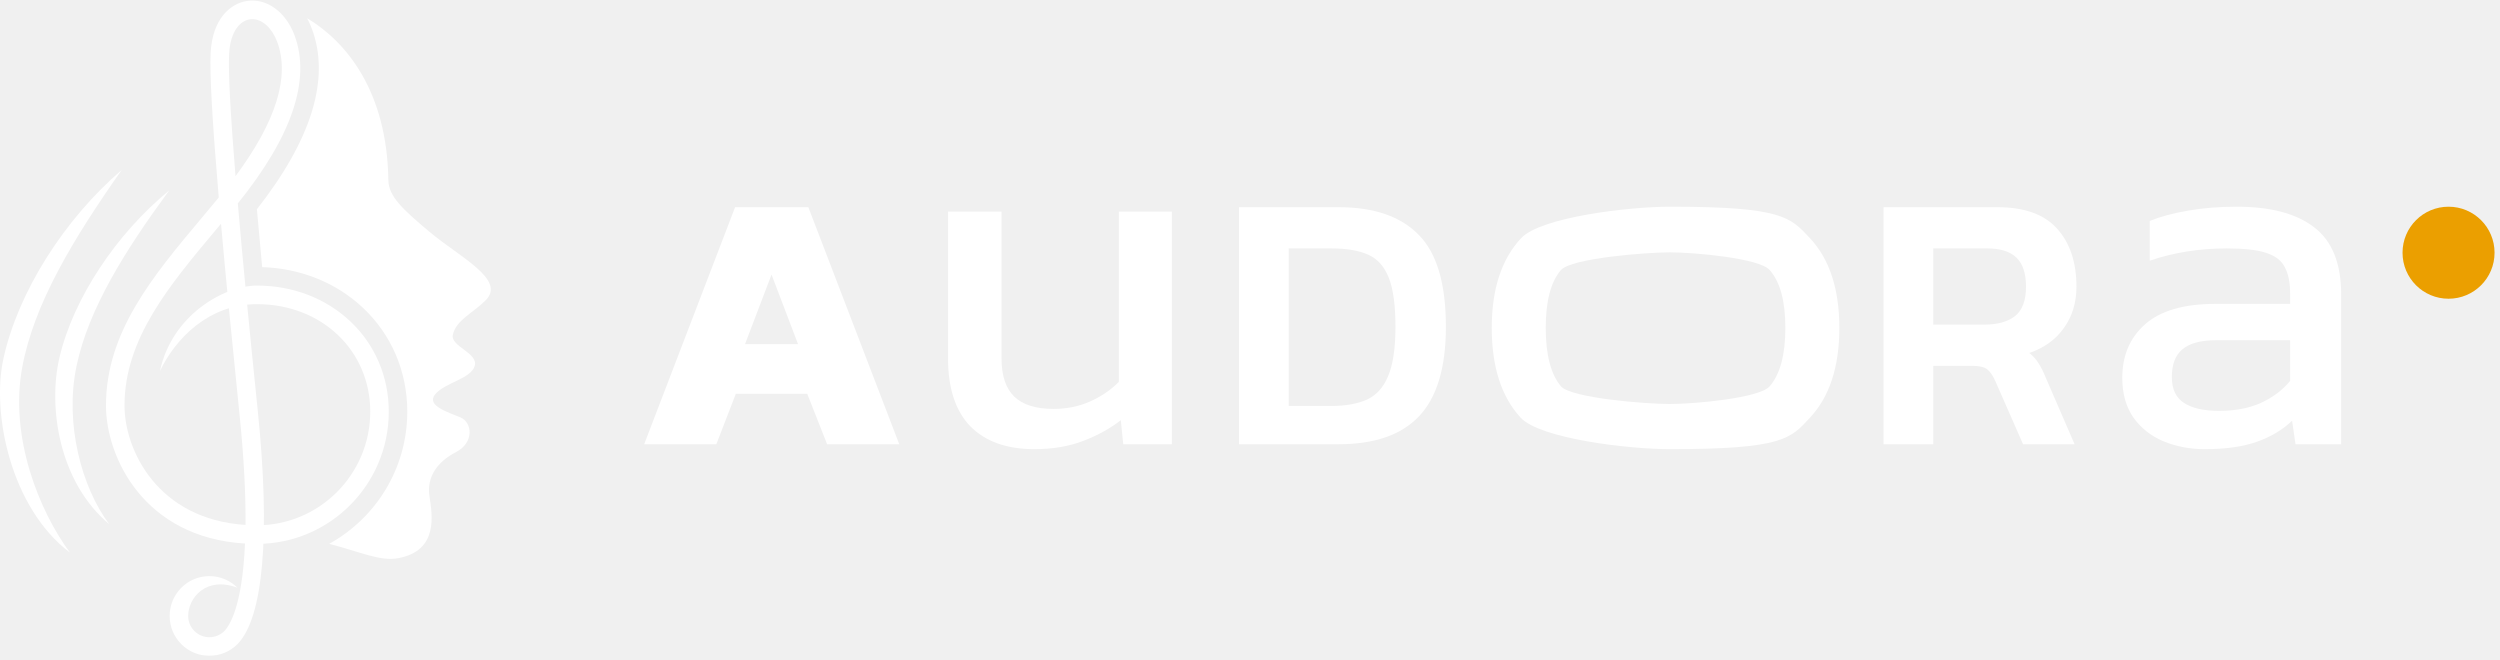
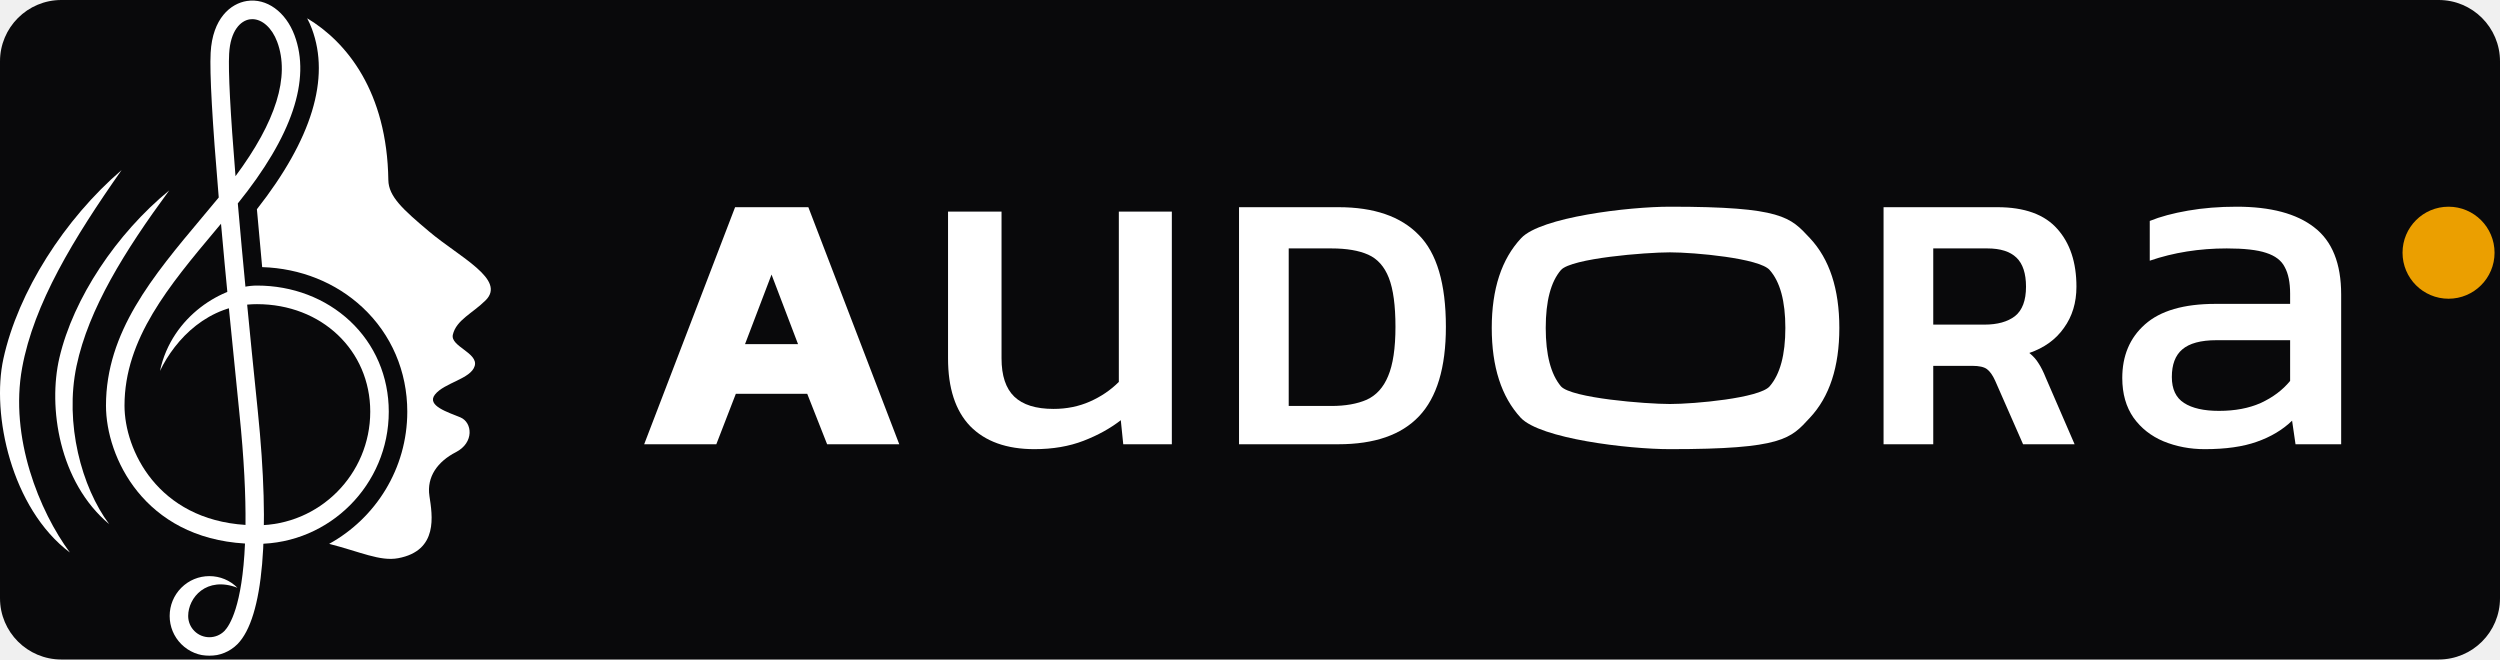
<svg xmlns="http://www.w3.org/2000/svg" width="163" height="43" viewBox="0 0 163 43" fill="none">
+   <rect width="163" height="43" fill="#09090b" rx="4" />
  <path d="M31.66 19.584C33.026 18.231 29.978 16.78 27.984 15.1C26.279 13.664 25.336 12.818 25.32 11.739C25.237 5.985 22.612 2.737 20.025 1.191C20.141 1.407 20.243 1.634 20.333 1.872C21.543 5.11 20.337 9.068 16.75 13.642C16.852 14.804 16.966 16.065 17.093 17.416C19.584 17.494 21.898 18.418 23.638 20.044C25.519 21.8 26.555 24.215 26.555 26.841C26.555 30.551 24.494 33.786 21.461 35.459C23.487 35.978 24.781 36.614 25.958 36.395C28.606 35.902 28.186 33.589 27.999 32.339C27.812 31.088 28.528 30.096 29.728 29.479C30.928 28.861 30.803 27.541 30.017 27.212C29.23 26.884 27.789 26.454 28.358 25.728C28.966 24.949 30.701 24.711 30.951 23.86C31.2 23.008 29.347 22.586 29.526 21.821C29.749 20.864 30.81 20.429 31.66 19.584Z" fill="white" />
  <path d="M22.817 20.93C21.222 19.44 19.07 18.619 16.756 18.619C14.602 18.619 11.204 20.554 10.43 24.186C11.433 22.099 13.586 19.831 16.756 19.831C20.967 19.831 24.14 22.845 24.14 26.841C24.14 30.926 20.829 34.249 16.756 34.249V35.461C21.494 35.461 25.348 31.594 25.348 26.841C25.348 24.555 24.449 22.456 22.817 20.93Z" fill="white" />
  <mask id="mask0_2165_14367" style="mask-type:luminance" maskUnits="userSpaceOnUse" x="6" y="0" width="14" height="43">
    <path d="M6.688 0H19.818V42.761H6.688V0Z" fill="white" />
  </mask>
  <g mask="url(#mask0_2165_14367)">
    <path d="M15.505 13.264C19.041 8.884 20.285 5.195 19.201 2.297C18.628 0.764 17.381 -0.133 16.099 0.064C15.036 0.228 13.856 1.2 13.734 3.438C13.663 4.754 13.84 7.914 14.262 12.876C13.9 13.313 13.532 13.752 13.175 14.178C9.953 18.021 6.91 21.65 6.91 26.446C6.91 29.802 9.389 35.052 15.974 35.438C15.798 39.524 14.972 40.791 14.63 41.142C14.09 41.682 13.213 41.682 12.674 41.142C12.413 40.88 12.269 40.532 12.269 40.161C12.269 38.969 13.456 37.547 15.483 38.323C14.993 37.833 14.343 37.563 13.652 37.563C12.959 37.563 12.309 37.833 11.82 38.323C11.331 38.814 11.062 39.467 11.062 40.161C11.062 40.854 11.331 41.507 11.82 41.998C12.325 42.504 12.987 42.758 13.649 42.758C14.314 42.758 14.98 42.503 15.487 41.994C17.171 40.274 17.639 34.87 16.806 26.778C16.25 21.366 15.815 16.856 15.505 13.264ZM14.94 3.504C15.022 1.991 15.687 1.353 16.282 1.261C16.338 1.254 16.394 1.249 16.449 1.249C17.097 1.249 17.733 1.819 18.071 2.722C18.915 4.98 18.002 7.923 15.355 11.486C15.017 7.333 14.877 4.663 14.94 3.504ZM16.007 34.225C10.275 33.862 8.118 29.34 8.118 26.446C8.118 22.092 11.022 18.627 14.099 14.959C14.201 14.836 14.306 14.712 14.41 14.587C14.711 17.977 15.11 22.085 15.605 26.902C15.918 29.934 16.026 32.331 16.007 34.225Z" fill="white" />
  </g>
  <path d="M11.034 12.414C8.119 16.379 5.775 20.146 4.991 23.857C4.201 27.599 5.314 31.765 7.122 34.177C3.836 31.43 3.125 26.531 3.873 23.327C4.782 19.439 7.599 15.232 11.034 12.414Z" fill="white" />
  <path d="M7.929 11.088C4.787 15.56 2.21 19.796 1.444 23.977C0.61 28.524 2.568 33.336 4.558 36.025C0.727 33.142 -0.568 26.992 0.221 23.391C1.177 19.021 4.212 14.279 7.929 11.088Z" fill="white" />
  <path d="M42 28.965L47.928 13.509H52.704L58.632 28.965H53.928L52.632 25.677H47.976L46.704 28.965H42ZM48.576 22.437H52.032L50.304 17.901L48.576 22.437Z" fill="white" />
  <path d="M67.444 29.285C65.631 29.285 64.233 28.783 63.252 27.781C62.292 26.778 61.812 25.306 61.812 23.365V13.797H65.3V23.365C65.3 24.495 65.577 25.327 66.132 25.861C66.687 26.394 67.54 26.661 68.692 26.661C69.545 26.661 70.335 26.501 71.06 26.181C71.785 25.861 72.415 25.434 72.948 24.901V13.797H76.404V28.965H73.236L73.076 27.397C72.393 27.93 71.583 28.378 70.644 28.741C69.705 29.103 68.639 29.285 67.444 29.285Z" fill="white" />
  <path d="M80.784 28.965V13.509H87.264C89.584 13.509 91.328 14.109 92.496 15.309C93.68 16.493 94.272 18.493 94.272 21.309C94.272 23.965 93.688 25.909 92.52 27.141C91.368 28.357 89.616 28.965 87.264 28.965H80.784ZM84.024 26.469H86.808C87.72 26.469 88.488 26.333 89.112 26.061C89.736 25.773 90.2 25.261 90.504 24.525C90.824 23.773 90.984 22.701 90.984 21.309C90.984 19.917 90.84 18.853 90.552 18.117C90.264 17.381 89.816 16.877 89.208 16.605C88.6 16.333 87.8 16.197 86.808 16.197H84.024V26.469Z" fill="white" />
  <path d="M108.881 29.285C106.151 29.285 100.43 28.602 99.15 27.237C97.891 25.871 97.262 23.919 97.262 21.381C97.262 18.842 97.902 16.89 99.182 15.525C100.462 14.159 106.172 13.477 108.881 13.477C116.22 13.477 116.725 14.16 118.005 15.525C119.285 16.89 119.925 18.842 119.925 21.381C119.925 23.92 119.285 25.872 118.005 27.237C116.747 28.602 116.241 29.285 108.881 29.285ZM108.881 26.341C110.481 26.341 114.72 25.957 115.381 25.189C116.064 24.4 116.405 23.13 116.405 21.381C116.405 19.632 116.064 18.373 115.381 17.605C114.72 16.837 110.481 16.453 108.881 16.453C107.303 16.453 102.457 16.837 101.774 17.605C101.113 18.373 100.782 19.631 100.782 21.381C100.782 23.13 101.113 24.399 101.774 25.189C102.457 25.957 107.303 26.341 108.881 26.341Z" fill="white" />
  <path d="M122.808 28.965V13.509H130.224C132 13.509 133.304 13.981 134.136 14.925C134.968 15.853 135.384 17.109 135.384 18.693C135.384 19.733 135.112 20.629 134.568 21.381C134.04 22.133 133.288 22.677 132.312 23.013C132.568 23.221 132.768 23.445 132.912 23.685C133.072 23.925 133.232 24.245 133.392 24.645L135.264 28.965H131.904L130.08 24.813C129.92 24.461 129.744 24.213 129.552 24.069C129.36 23.925 129.04 23.853 128.592 23.853H126.048V28.965H122.808ZM126.048 21.165H129.384C130.232 21.165 130.896 20.981 131.376 20.613C131.856 20.229 132.096 19.589 132.096 18.693C132.096 17.829 131.888 17.197 131.472 16.797C131.056 16.397 130.424 16.197 129.576 16.197H126.048V21.165Z" fill="white" />
  <path d="M143.748 29.285C142.788 29.285 141.892 29.114 141.06 28.773C140.249 28.431 139.598 27.919 139.108 27.237C138.617 26.533 138.372 25.669 138.372 24.645C138.372 23.194 138.862 22.031 139.844 21.157C140.846 20.261 142.382 19.813 144.452 19.813H149.316V19.141C149.316 18.415 149.198 17.839 148.964 17.413C148.75 16.986 148.345 16.677 147.748 16.485C147.172 16.293 146.318 16.197 145.188 16.197C143.396 16.197 141.721 16.463 140.164 16.997V14.405C140.846 14.127 141.678 13.903 142.66 13.733C143.641 13.562 144.697 13.477 145.828 13.477C148.046 13.477 149.732 13.925 150.884 14.821C152.057 15.717 152.644 17.178 152.644 19.205V28.965H149.668L149.444 27.429C148.825 28.026 148.057 28.485 147.14 28.805C146.244 29.125 145.113 29.285 143.748 29.285ZM144.676 26.789C145.721 26.789 146.628 26.618 147.396 26.277C148.185 25.914 148.825 25.434 149.316 24.837V22.181H144.516C143.492 22.181 142.745 22.383 142.276 22.789C141.828 23.173 141.604 23.77 141.604 24.581C141.604 25.37 141.87 25.935 142.404 26.277C142.937 26.618 143.694 26.789 144.676 26.789Z" fill="white" />
  <circle cx="159.645" cy="16.477" r="3" fill="#EB9F00" />
</svg>
